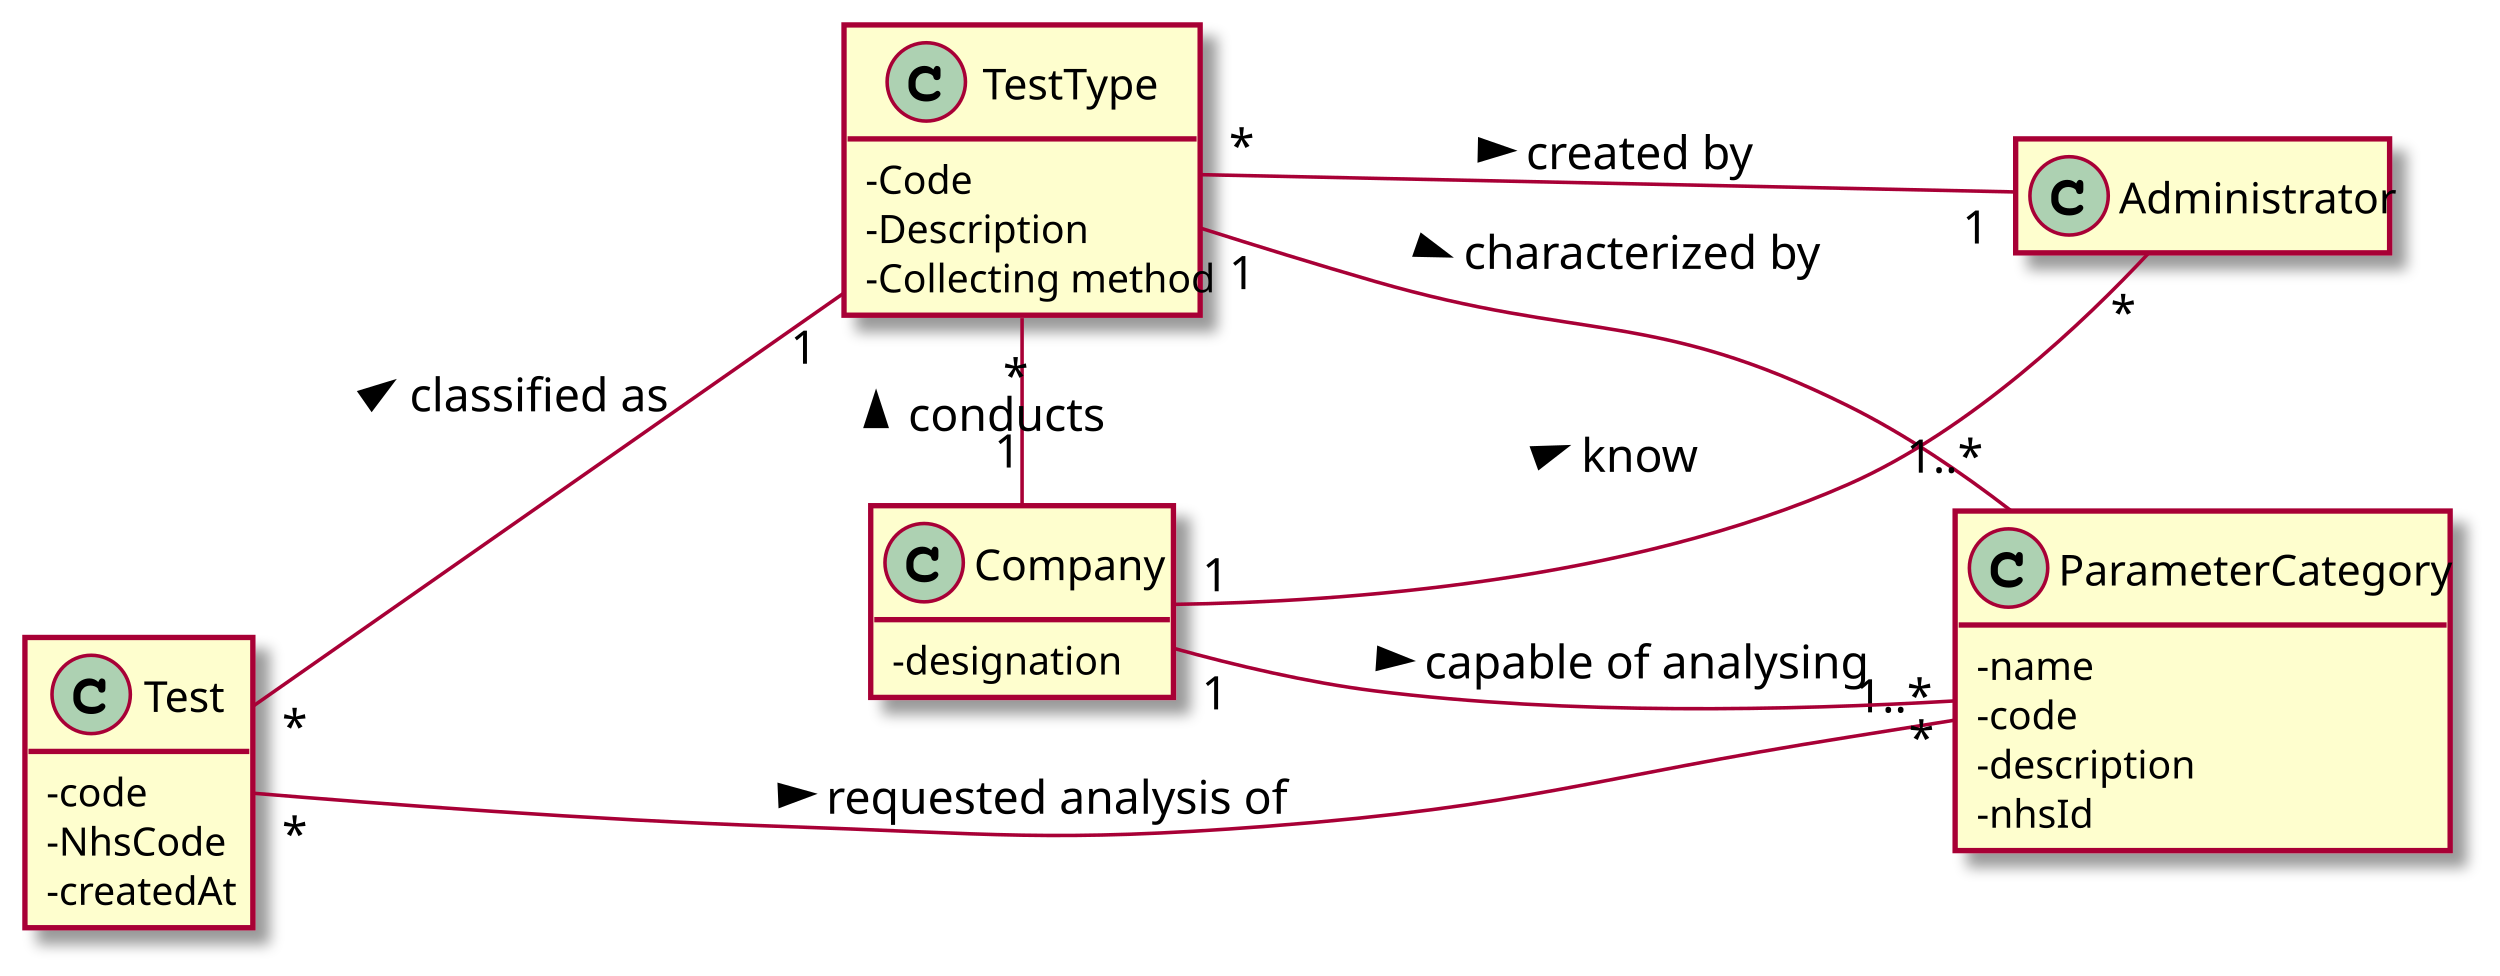
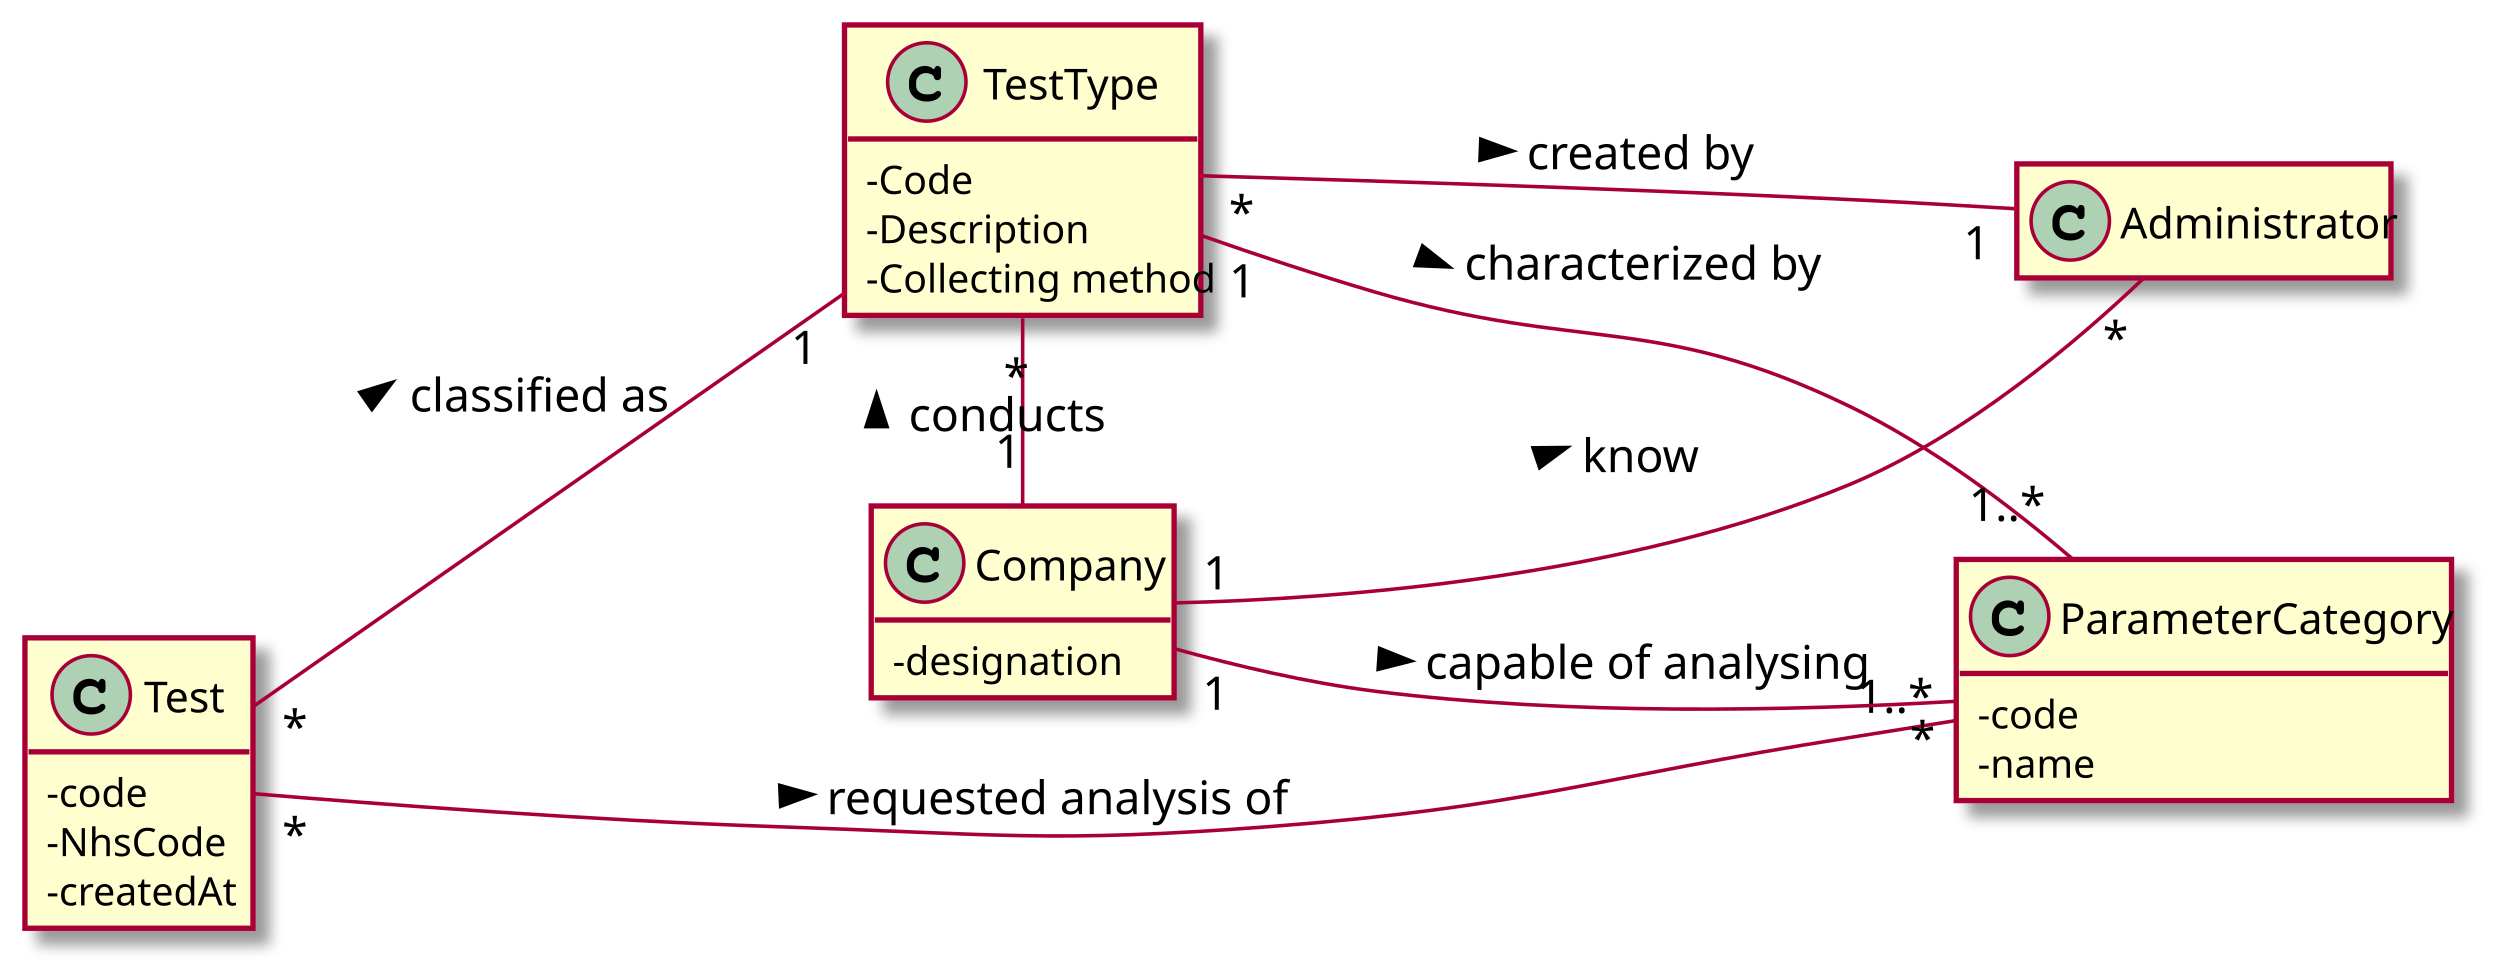
- <svg xmlns="http://www.w3.org/2000/svg" contentScriptType="application/ecmascript" contentStyleType="text/css" height="274px" preserveAspectRatio="none" style="width:702px;height:274px;" version="1.1" viewBox="0 0 702 274" width="702px" zoomAndPan="magnify">
+ <svg xmlns="http://www.w3.org/2000/svg" contentScriptType="application/ecmascript" contentStyleType="text/css" height="342.5px" preserveAspectRatio="none" style="width:877px;height:342px;" version="1.1" viewBox="0 0 877 342" width="877.5px" zoomAndPan="magnify">
  <defs>
-     <filter height="300%" id="f1njxs16tkklf2" width="300%" x="-1" y="-1">
-       <feGaussianBlur result="blurOut" stdDeviation="2.0" />
+     <filter height="300%" id="f1pz6jbjgn2qnz" width="300%" x="-1" y="-1">
+       <feGaussianBlur result="blurOut" stdDeviation="2.5" />
      <feColorMatrix in="blurOut" result="blurOut2" type="matrix" values="0 0 0 0 0 0 0 0 0 0 0 0 0 0 0 0 0 0 .4 0" />
-       <feOffset dx="4.0" dy="4.0" in="blurOut2" result="blurOut3" />
+       <feOffset dx="5.0" dy="5.0" in="blurOut2" result="blurOut3" />
      <feBlend in="SourceGraphic" in2="blurOut3" mode="normal" />
    </filter>
  </defs>
  <g>
-     <rect codeLine="7" fill="#FEFECE" filter="url(#f1njxs16tkklf2)" height="53.836" id="Company" style="stroke:#A80036;stroke-width:1.5;" width="85" x="244.5" y="142" />
-     <ellipse cx="259.5" cy="158" fill="#ADD1B2" rx="11" ry="11" style="stroke:#A80036;stroke-width:1.0;" />
-     <path d="M261.5,154.5 Q261.703,154 261.938,153.75 Q262.172,153.5 262.438,153.5 Q262.906,153.5 263.203,153.781 Q263.5,154.062 263.5,154.719 L263.5,156.281 Q263.5,156.938 263.219,157.219 Q262.938,157.5 262.5,157.5 Q262.109,157.5 261.859,157.328 Q261.609,157.156 261.5,156.703 Q261.453,156.391 261.281,156.219 Q260.969,155.891 260.406,155.703 Q259.844,155.5 259.281,155.5 Q258.578,155.5 257.984,155.781 Q257.406,156.062 256.953,156.688 Q256.5,157.312 256.5,158.172 L256.5,159.094 Q256.5,160.125 257.344,160.812 Q258.188,161.5 259.688,161.5 Q260.578,161.5 261.203,161.297 Q261.562,161.188 261.969,160.828 Q262.234,160.625 262.375,160.562 Q262.516,160.5 262.688,160.5 Q263.016,160.5 263.25,160.766 Q263.5,161.016 263.5,161.375 Q263.5,161.719 263.156,162.125 Q262.656,162.719 261.859,163.047 Q260.812,163.5 259.531,163.5 Q258.031,163.5 256.828,162.906 Q255.859,162.438 255.172,161.422 Q254.5,160.406 254.5,159.203 L254.5,158.109 Q254.5,156.859 255.094,155.766 Q255.703,154.672 256.75,154.094 Q257.812,153.5 259,153.5 Q259.719,153.5 260.344,153.75 Q260.969,154 261.5,154.5 Z " fill="#000000" />
-     <text fill="#000000" font-family="sans-serif" font-size="12" lengthAdjust="spacing" textLength="53" x="273.5" y="162.91">Company</text>
-     <line style="stroke:#A80036;stroke-width:1.5;" x1="245.5" x2="328.5" y1="174" y2="174" />
-     <text fill="#000000" font-family="sans-serif" font-size="11" lengthAdjust="spacing" textLength="59" x="250.5" y="189.419">-designation</text>
-     <rect codeLine="10" fill="#FEFECE" filter="url(#f1njxs16tkklf2)" height="95.344" id="ParameterCategory" style="stroke:#A80036;stroke-width:1.5;" width="139" x="549" y="143.5" />
-     <ellipse cx="564" cy="159.5" fill="#ADD1B2" rx="11" ry="11" style="stroke:#A80036;stroke-width:1.0;" />
-     <path d="M566,156 Q566.203,155.5 566.438,155.25 Q566.672,155 566.938,155 Q567.406,155 567.703,155.281 Q568,155.562 568,156.219 L568,157.781 Q568,158.438 567.719,158.719 Q567.438,159 567,159 Q566.609,159 566.359,158.828 Q566.109,158.656 566,158.203 Q565.953,157.891 565.781,157.719 Q565.469,157.391 564.906,157.203 Q564.344,157 563.781,157 Q563.078,157 562.484,157.281 Q561.906,157.562 561.453,158.188 Q561,158.812 561,159.672 L561,160.594 Q561,161.625 561.844,162.312 Q562.688,163 564.188,163 Q565.078,163 565.703,162.797 Q566.062,162.688 566.469,162.328 Q566.734,162.125 566.875,162.062 Q567.016,162 567.188,162 Q567.516,162 567.75,162.266 Q568,162.516 568,162.875 Q568,163.219 567.656,163.625 Q567.156,164.219 566.359,164.547 Q565.312,165 564.031,165 Q562.531,165 561.328,164.406 Q560.359,163.938 559.672,162.922 Q559,161.906 559,160.703 L559,159.609 Q559,158.359 559.594,157.266 Q560.203,156.172 561.25,155.594 Q562.312,155 563.5,155 Q564.219,155 564.844,155.25 Q565.469,155.5 566,156 Z " fill="#000000" />
-     <text fill="#000000" font-family="sans-serif" font-size="12" lengthAdjust="spacing" textLength="107" x="578" y="164.41">ParameterCategory</text>
-     <line style="stroke:#A80036;stroke-width:1.5;" x1="550" x2="687" y1="175.5" y2="175.5" />
-     <text fill="#000000" font-family="sans-serif" font-size="11" lengthAdjust="spacing" textLength="30" x="555" y="190.919">-name</text>
-     <text fill="#000000" font-family="sans-serif" font-size="11" lengthAdjust="spacing" textLength="28" x="555" y="204.755">-code</text>
-     <text fill="#000000" font-family="sans-serif" font-size="11" lengthAdjust="spacing" textLength="57" x="555" y="218.591">-description</text>
-     <text fill="#000000" font-family="sans-serif" font-size="11" lengthAdjust="spacing" textLength="30" x="555" y="232.427">-nhsId</text>
-     <rect codeLine="16" fill="#FEFECE" filter="url(#f1njxs16tkklf2)" height="81.508" id="TestType" style="stroke:#A80036;stroke-width:1.5;" width="100" x="237" y="7" />
-     <ellipse cx="260.1" cy="23" fill="#ADD1B2" rx="11" ry="11" style="stroke:#A80036;stroke-width:1.0;" />
-     <path d="M262.1,19.5 Q262.303,19 262.538,18.75 Q262.772,18.5 263.038,18.5 Q263.506,18.5 263.803,18.781 Q264.1,19.062 264.1,19.719 L264.1,21.281 Q264.1,21.938 263.819,22.219 Q263.538,22.5 263.1,22.5 Q262.709,22.5 262.459,22.328 Q262.209,22.156 262.1,21.703 Q262.053,21.391 261.881,21.219 Q261.569,20.891 261.006,20.703 Q260.444,20.5 259.881,20.5 Q259.178,20.5 258.584,20.781 Q258.006,21.062 257.553,21.688 Q257.1,22.312 257.1,23.172 L257.1,24.094 Q257.1,25.125 257.944,25.812 Q258.788,26.5 260.288,26.5 Q261.178,26.5 261.803,26.297 Q262.163,26.188 262.569,25.828 Q262.834,25.625 262.975,25.562 Q263.116,25.5 263.288,25.5 Q263.616,25.5 263.85,25.766 Q264.1,26.016 264.1,26.375 Q264.1,26.719 263.756,27.125 Q263.256,27.719 262.459,28.047 Q261.413,28.5 260.131,28.5 Q258.631,28.5 257.428,27.906 Q256.459,27.438 255.772,26.422 Q255.1,25.406 255.1,24.203 L255.1,23.109 Q255.1,21.859 255.694,20.766 Q256.303,19.672 257.35,19.094 Q258.413,18.5 259.6,18.5 Q260.319,18.5 260.944,18.75 Q261.569,19 262.1,19.5 Z " fill="#000000" />
-     <text fill="#000000" font-family="sans-serif" font-size="12" lengthAdjust="spacing" textLength="50" x="275.9" y="27.91">TestType</text>
-     <line style="stroke:#A80036;stroke-width:1.5;" x1="238" x2="336" y1="39" y2="39" />
-     <text fill="#000000" font-family="sans-serif" font-size="11" lengthAdjust="spacing" textLength="29" x="243" y="54.419">-Code</text>
-     <text fill="#000000" font-family="sans-serif" font-size="11" lengthAdjust="spacing" textLength="58" x="243" y="68.255">-Description</text>
-     <text fill="#000000" font-family="sans-serif" font-size="11" lengthAdjust="spacing" textLength="88" x="243" y="82.091">-Collecting method</text>
-     <rect codeLine="21" fill="#FEFECE" filter="url(#f1njxs16tkklf2)" height="81.508" id="Test" style="stroke:#A80036;stroke-width:1.5;" width="64" x="7" y="179" />
-     <ellipse cx="25.6" cy="195" fill="#ADD1B2" rx="11" ry="11" style="stroke:#A80036;stroke-width:1.0;" />
-     <path d="M27.6,191.5 Q27.803,191 28.038,190.75 Q28.272,190.5 28.538,190.5 Q29.006,190.5 29.303,190.781 Q29.6,191.062 29.6,191.719 L29.6,193.281 Q29.6,193.938 29.319,194.219 Q29.038,194.5 28.6,194.5 Q28.209,194.5 27.959,194.328 Q27.709,194.156 27.6,193.703 Q27.553,193.391 27.381,193.219 Q27.069,192.891 26.506,192.703 Q25.944,192.5 25.381,192.5 Q24.678,192.5 24.084,192.781 Q23.506,193.062 23.053,193.688 Q22.6,194.312 22.6,195.172 L22.6,196.094 Q22.6,197.125 23.444,197.812 Q24.288,198.5 25.788,198.5 Q26.678,198.5 27.303,198.297 Q27.663,198.188 28.069,197.828 Q28.334,197.625 28.475,197.562 Q28.616,197.5 28.788,197.5 Q29.116,197.5 29.35,197.766 Q29.6,198.016 29.6,198.375 Q29.6,198.719 29.256,199.125 Q28.756,199.719 27.959,200.047 Q26.913,200.5 25.631,200.5 Q24.131,200.5 22.928,199.906 Q21.959,199.438 21.272,198.422 Q20.6,197.406 20.6,196.203 L20.6,195.109 Q20.6,193.859 21.194,192.766 Q21.803,191.672 22.85,191.094 Q23.913,190.5 25.1,190.5 Q25.819,190.5 26.444,190.75 Q27.069,191 27.6,191.5 Z " fill="#000000" />
-     <text fill="#000000" font-family="sans-serif" font-size="12" lengthAdjust="spacing" textLength="24" x="40.4" y="199.91">Test</text>
-     <line style="stroke:#A80036;stroke-width:1.5;" x1="8" x2="70" y1="211" y2="211" />
-     <text fill="#000000" font-family="sans-serif" font-size="11" lengthAdjust="spacing" textLength="28" x="13" y="226.419">-code</text>
-     <text fill="#000000" font-family="sans-serif" font-size="11" lengthAdjust="spacing" textLength="48" x="13" y="240.255">-NhsCode</text>
-     <text fill="#000000" font-family="sans-serif" font-size="11" lengthAdjust="spacing" textLength="52" x="13" y="254.091">-createdAt</text>
-     <rect fill="#FEFECE" filter="url(#f1njxs16tkklf2)" height="32" id="Administrator" style="stroke:#A80036;stroke-width:1.5;" width="105" x="566" y="39" />
-     <ellipse cx="581" cy="55" fill="#ADD1B2" rx="11" ry="11" style="stroke:#A80036;stroke-width:1.0;" />
-     <path d="M583,51.5 Q583.203,51 583.438,50.75 Q583.672,50.5 583.938,50.5 Q584.406,50.5 584.703,50.781 Q585,51.062 585,51.719 L585,53.281 Q585,53.938 584.719,54.219 Q584.438,54.5 584,54.5 Q583.609,54.5 583.359,54.328 Q583.109,54.156 583,53.703 Q582.953,53.391 582.781,53.219 Q582.469,52.891 581.906,52.703 Q581.344,52.5 580.781,52.5 Q580.078,52.5 579.484,52.781 Q578.906,53.062 578.453,53.688 Q578,54.312 578,55.172 L578,56.094 Q578,57.125 578.844,57.812 Q579.688,58.5 581.188,58.5 Q582.078,58.5 582.703,58.297 Q583.062,58.188 583.469,57.828 Q583.734,57.625 583.875,57.562 Q584.016,57.5 584.188,57.5 Q584.516,57.5 584.75,57.766 Q585,58.016 585,58.375 Q585,58.719 584.656,59.125 Q584.156,59.719 583.359,60.047 Q582.312,60.5 581.031,60.5 Q579.531,60.5 578.328,59.906 Q577.359,59.438 576.672,58.422 Q576,57.406 576,56.203 L576,55.109 Q576,53.859 576.594,52.766 Q577.203,51.672 578.25,51.094 Q579.312,50.5 580.5,50.5 Q581.219,50.5 581.844,50.75 Q582.469,51 583,51.5 Z " fill="#000000" />
-     <text fill="#000000" font-family="sans-serif" font-size="12" lengthAdjust="spacing" textLength="73" x="595" y="59.91">Administrator</text>
-     <path codeLine="32" d="M287,141.85 C287,126.38 287,106.68 287,89.33 " fill="none" id="Company-TestType" style="stroke:#A80036;stroke-width:1.0;" />
-     <polygon fill="#000000" points="246,110.676,243.061,119.721,248.939,119.721,246,110.676" style="stroke:#000000;stroke-width:1.0;" />
-     <text fill="#000000" font-family="sans-serif" font-size="13" lengthAdjust="spacing" textLength="53" x="255" y="120.995">conducts</text>
-     <text fill="#000000" font-family="sans-serif" font-size="13" lengthAdjust="spacing" textLength="7" x="279.191" y="131.276">1</text>
-     <text fill="#000000" font-family="sans-serif" font-size="13" lengthAdjust="spacing" textLength="5" x="281.633" y="110.132">*</text>
-     <path codeLine="30" d="M71.16,198.22 C112.92,169.02 187.49,116.88 236.86,82.36 " fill="none" id="Test-TestType" style="stroke:#A80036;stroke-width:1.0;" />
-     <polygon fill="#000000" points="110.098,107.311,101.001,110.085,104.369,114.902,110.098,107.311" style="stroke:#000000;stroke-width:1.0;" />
-     <text fill="#000000" font-family="sans-serif" font-size="13" lengthAdjust="spacing" textLength="72" x="115" y="115.495">classified as</text>
-     <text fill="#000000" font-family="sans-serif" font-size="13" lengthAdjust="spacing" textLength="5" x="79.175" y="208.626">*</text>
-     <text fill="#000000" font-family="sans-serif" font-size="13" lengthAdjust="spacing" textLength="7" x="221.982" y="102.139">1</text>
-     <path codeLine="31" d="M71.16,222.74 C106.67,225.71 166.46,230.26 218,232 C279.3,234.06 294.84,236.66 356,232 C429.08,226.43 446.61,218.43 519,207 C528.67,205.47 538.87,203.84 548.89,202.22 " fill="none" id="Test-ParameterCategory" style="stroke:#A80036;stroke-width:1.0;" />
-     <polygon fill="#000000" points="227.995,222.961,218.833,220.413,219.085,226.286,227.995,222.961" style="stroke:#000000;stroke-width:1.0;" />
-     <text fill="#000000" font-family="sans-serif" font-size="13" lengthAdjust="spacing" textLength="123" x="232" y="228.495">requested analysis of</text>
-     <text fill="#000000" font-family="sans-serif" font-size="13" lengthAdjust="spacing" textLength="5" x="79.175" y="238.816">*</text>
-     <text fill="#000000" font-family="sans-serif" font-size="13" lengthAdjust="spacing" textLength="20" x="521.053" y="200.032">1..*</text>
-     <path codeLine="33" d="M329.52,182.04 C346.8,186.82 367.18,191.64 386,194 C440.44,200.83 502.64,199.53 548.85,196.82 " fill="none" id="Company-ParameterCategory" style="stroke:#A80036;stroke-width:1.0;" />
-     <polygon fill="#000000" points="395.989,185.512,387.162,181.971,386.767,187.836,395.989,185.512" style="stroke:#000000;stroke-width:1.0;" />
-     <text fill="#000000" font-family="sans-serif" font-size="13" lengthAdjust="spacing" textLength="118" x="400" y="190.495">capable of analysing</text>
-     <text fill="#000000" font-family="sans-serif" font-size="13" lengthAdjust="spacing" textLength="7" x="337.43" y="199.196">1</text>
-     <text fill="#000000" font-family="sans-serif" font-size="13" lengthAdjust="spacing" textLength="5" x="535.959" y="211.827">*</text>
-     <path codeLine="34" d="M329.9,169.7 C377.65,169.01 457.09,163.28 519,136 C553.44,120.82 585.58,90.08 603.28,71.14 " fill="none" id="Company-Administrator" style="stroke:#A80036;stroke-width:1.0;" />
-     <polygon fill="#000000" points="439.704,125.48,430.198,125.783,432.191,131.312,439.704,125.48" style="stroke:#000000;stroke-width:1.0;" />
-     <text fill="#000000" font-family="sans-serif" font-size="13" lengthAdjust="spacing" textLength="30" x="444" y="132.495">know</text>
-     <text fill="#000000" font-family="sans-serif" font-size="13" lengthAdjust="spacing" textLength="7" x="337.585" y="166.029">1</text>
-     <text fill="#000000" font-family="sans-serif" font-size="13" lengthAdjust="spacing" textLength="5" x="592.632" y="92.386">*</text>
-     <path codeLine="35" d="M337.21,64.09 C352.77,69.03 370.06,74.38 386,79 C444.71,96 464.24,86.84 519,114 C534.85,121.86 550.59,132.52 564.68,143.4 " fill="none" id="TestType-ParameterCategory" style="stroke:#A80036;stroke-width:1.0;" />
-     <polygon fill="#000000" points="406.721,71.822,399.148,66.069,397.213,71.619,406.721,71.822" style="stroke:#000000;stroke-width:1.0;" />
-     <text fill="#000000" font-family="sans-serif" font-size="13" lengthAdjust="spacing" textLength="96" x="411" y="75.495">characterized by</text>
-     <text fill="#000000" font-family="sans-serif" font-size="13" lengthAdjust="spacing" textLength="7" x="345.099" y="81.185">1</text>
-     <text fill="#000000" font-family="sans-serif" font-size="13" lengthAdjust="spacing" textLength="20" x="535.306" y="132.729">1..*</text>
-     <path codeLine="36" d="M337.33,49.05 C398.82,50.35 503.41,52.58 565.93,53.9 " fill="none" id="TestType-Administrator" style="stroke:#A80036;stroke-width:1.0;" />
-     <polygon fill="#000000" points="424.499,42.282,415.518,39.152,415.394,45.028,424.499,42.282" style="stroke:#000000;stroke-width:1.0;" />
-     <text fill="#000000" font-family="sans-serif" font-size="13" lengthAdjust="spacing" textLength="61" x="428.5" y="47.495">created by</text>
-     <text fill="#000000" font-family="sans-serif" font-size="13" lengthAdjust="spacing" textLength="5" x="345.089" y="45.586">*</text>
-     <text fill="#000000" font-family="sans-serif" font-size="13" lengthAdjust="spacing" textLength="7" x="551.045" y="68.39">1</text>
+     <rect codeLine="7" fill="#FEFECE" filter="url(#f1pz6jbjgn2qnz)" height="67.295" id="Company" style="stroke:#A80036;stroke-width:1.875;" width="106.25" x="305.625" y="177.5" />
+     <ellipse cx="324.375" cy="197.5" fill="#ADD1B2" rx="13.75" ry="13.75" style="stroke:#A80036;stroke-width:1.25;" />
+     <path d="M326.875,193.125 Q327.129,192.5 327.422,192.188 Q327.715,191.875 328.047,191.875 Q328.633,191.875 329.004,192.227 Q329.375,192.578 329.375,193.398 L329.375,195.352 Q329.375,196.172 329.023,196.523 Q328.672,196.875 328.125,196.875 Q327.637,196.875 327.324,196.66 Q327.012,196.445 326.875,195.879 Q326.816,195.488 326.602,195.273 Q326.211,194.863 325.508,194.629 Q324.805,194.375 324.102,194.375 Q323.223,194.375 322.481,194.727 Q321.758,195.078 321.191,195.859 Q320.625,196.641 320.625,197.715 L320.625,198.867 Q320.625,200.156 321.68,201.016 Q322.734,201.875 324.609,201.875 Q325.723,201.875 326.504,201.621 Q326.953,201.484 327.461,201.035 Q327.793,200.781 327.969,200.703 Q328.144,200.625 328.359,200.625 Q328.769,200.625 329.062,200.957 Q329.375,201.269 329.375,201.719 Q329.375,202.148 328.945,202.656 Q328.32,203.398 327.324,203.809 Q326.016,204.375 324.414,204.375 Q322.539,204.375 321.035,203.633 Q319.824,203.047 318.965,201.777 Q318.125,200.508 318.125,199.004 L318.125,197.637 Q318.125,196.074 318.867,194.707 Q319.629,193.34 320.938,192.617 Q322.266,191.875 323.75,191.875 Q324.648,191.875 325.43,192.188 Q326.211,192.5 326.875,193.125 Z " fill="#000000" />
+     <text fill="#000000" font-family="sans-serif" font-size="15" lengthAdjust="spacing" textLength="66.25" x="341.875" y="203.638">Company</text>
+     <line style="stroke:#A80036;stroke-width:1.875;" x1="306.875" x2="410.625" y1="217.5" y2="217.5" />
+     <text fill="#000000" font-family="sans-serif" font-size="13.75" lengthAdjust="spacing" textLength="73.75" x="313.125" y="236.774">-designation</text>
+     <rect codeLine="10" fill="#FEFECE" filter="url(#f1pz6jbjgn2qnz)" height="84.59" id="ParameterCategory" style="stroke:#A80036;stroke-width:1.875;" width="173.75" x="686.25" y="196.25" />
+     <ellipse cx="705" cy="216.25" fill="#ADD1B2" rx="13.75" ry="13.75" style="stroke:#A80036;stroke-width:1.25;" />
+     <path d="M707.5,211.875 Q707.754,211.25 708.047,210.938 Q708.34,210.625 708.672,210.625 Q709.258,210.625 709.629,210.977 Q710,211.328 710,212.148 L710,214.102 Q710,214.922 709.648,215.273 Q709.297,215.625 708.75,215.625 Q708.262,215.625 707.949,215.41 Q707.637,215.195 707.5,214.629 Q707.441,214.238 707.227,214.023 Q706.836,213.613 706.133,213.379 Q705.43,213.125 704.727,213.125 Q703.848,213.125 703.106,213.477 Q702.383,213.828 701.816,214.609 Q701.25,215.391 701.25,216.465 L701.25,217.617 Q701.25,218.906 702.305,219.766 Q703.359,220.625 705.234,220.625 Q706.348,220.625 707.129,220.371 Q707.578,220.234 708.086,219.785 Q708.418,219.531 708.594,219.453 Q708.769,219.375 708.984,219.375 Q709.394,219.375 709.688,219.707 Q710,220.019 710,220.469 Q710,220.898 709.57,221.406 Q708.945,222.148 707.949,222.559 Q706.641,223.125 705.039,223.125 Q703.164,223.125 701.66,222.383 Q700.449,221.797 699.59,220.527 Q698.75,219.258 698.75,217.754 L698.75,216.387 Q698.75,214.824 699.492,213.457 Q700.254,212.09 701.562,211.367 Q702.891,210.625 704.375,210.625 Q705.273,210.625 706.055,210.938 Q706.836,211.25 707.5,211.875 Z " fill="#000000" />
+     <text fill="#000000" font-family="sans-serif" font-size="15" lengthAdjust="spacing" textLength="133.75" x="722.5" y="222.388">ParameterCategory</text>
+     <line style="stroke:#A80036;stroke-width:1.875;" x1="687.5" x2="858.75" y1="236.25" y2="236.25" />
+     <text fill="#000000" font-family="sans-serif" font-size="13.75" lengthAdjust="spacing" textLength="35" x="693.75" y="255.524">-code</text>
+     <text fill="#000000" font-family="sans-serif" font-size="13.75" lengthAdjust="spacing" textLength="37.5" x="693.75" y="272.819">-name</text>
+     <rect codeLine="14" fill="#FEFECE" filter="url(#f1pz6jbjgn2qnz)" height="101.885" id="TestType" style="stroke:#A80036;stroke-width:1.875;" width="125" x="296.25" y="8.75" />
+     <ellipse cx="325.125" cy="28.75" fill="#ADD1B2" rx="13.75" ry="13.75" style="stroke:#A80036;stroke-width:1.25;" />
+     <path d="M327.625,24.375 Q327.879,23.75 328.172,23.438 Q328.465,23.125 328.797,23.125 Q329.383,23.125 329.754,23.477 Q330.125,23.828 330.125,24.648 L330.125,26.602 Q330.125,27.422 329.773,27.773 Q329.422,28.125 328.875,28.125 Q328.387,28.125 328.074,27.91 Q327.762,27.695 327.625,27.129 Q327.566,26.738 327.352,26.523 Q326.961,26.113 326.258,25.879 Q325.555,25.625 324.852,25.625 Q323.973,25.625 323.231,25.977 Q322.508,26.328 321.941,27.109 Q321.375,27.891 321.375,28.965 L321.375,30.117 Q321.375,31.406 322.43,32.266 Q323.484,33.125 325.359,33.125 Q326.473,33.125 327.254,32.871 Q327.703,32.734 328.211,32.285 Q328.543,32.031 328.719,31.953 Q328.894,31.875 329.109,31.875 Q329.519,31.875 329.812,32.207 Q330.125,32.52 330.125,32.969 Q330.125,33.398 329.695,33.906 Q329.07,34.648 328.074,35.059 Q326.766,35.625 325.164,35.625 Q323.289,35.625 321.785,34.883 Q320.574,34.297 319.715,33.027 Q318.875,31.758 318.875,30.254 L318.875,28.887 Q318.875,27.324 319.617,25.957 Q320.379,24.59 321.688,23.867 Q323.016,23.125 324.5,23.125 Q325.398,23.125 326.18,23.438 Q326.961,23.75 327.625,24.375 Z " fill="#000000" />
+     <text fill="#000000" font-family="sans-serif" font-size="15" lengthAdjust="spacing" textLength="62.5" x="344.875" y="34.888">TestType</text>
+     <line style="stroke:#A80036;stroke-width:1.875;" x1="297.5" x2="420" y1="48.75" y2="48.75" />
+     <text fill="#000000" font-family="sans-serif" font-size="13.75" lengthAdjust="spacing" textLength="36.25" x="303.75" y="68.024">-Code</text>
+     <text fill="#000000" font-family="sans-serif" font-size="13.75" lengthAdjust="spacing" textLength="72.5" x="303.75" y="85.319">-Description</text>
+     <text fill="#000000" font-family="sans-serif" font-size="13.75" lengthAdjust="spacing" textLength="110" x="303.75" y="102.614">-Collecting method</text>
+     <rect codeLine="19" fill="#FEFECE" filter="url(#f1pz6jbjgn2qnz)" height="101.885" id="Test" style="stroke:#A80036;stroke-width:1.875;" width="80" x="8.75" y="223.75" />
+     <ellipse cx="32" cy="243.75" fill="#ADD1B2" rx="13.75" ry="13.75" style="stroke:#A80036;stroke-width:1.25;" />
+     <path d="M34.5,239.375 Q34.754,238.75 35.047,238.438 Q35.34,238.125 35.672,238.125 Q36.258,238.125 36.629,238.477 Q37,238.828 37,239.648 L37,241.602 Q37,242.422 36.648,242.773 Q36.297,243.125 35.75,243.125 Q35.262,243.125 34.949,242.91 Q34.637,242.695 34.5,242.129 Q34.441,241.738 34.227,241.523 Q33.836,241.113 33.133,240.879 Q32.43,240.625 31.727,240.625 Q30.848,240.625 30.105,240.977 Q29.383,241.328 28.816,242.109 Q28.25,242.891 28.25,243.965 L28.25,245.117 Q28.25,246.406 29.305,247.266 Q30.359,248.125 32.234,248.125 Q33.348,248.125 34.129,247.871 Q34.578,247.734 35.086,247.285 Q35.418,247.031 35.594,246.953 Q35.77,246.875 35.984,246.875 Q36.395,246.875 36.688,247.207 Q37,247.519 37,247.969 Q37,248.398 36.57,248.906 Q35.945,249.648 34.949,250.059 Q33.641,250.625 32.039,250.625 Q30.164,250.625 28.66,249.883 Q27.449,249.297 26.59,248.027 Q25.75,246.758 25.75,245.254 L25.75,243.887 Q25.75,242.324 26.492,240.957 Q27.254,239.59 28.562,238.867 Q29.891,238.125 31.375,238.125 Q32.273,238.125 33.055,238.438 Q33.836,238.75 34.5,239.375 Z " fill="#000000" />
+     <text fill="#000000" font-family="sans-serif" font-size="15" lengthAdjust="spacing" textLength="30" x="50.5" y="249.888">Test</text>
+     <line style="stroke:#A80036;stroke-width:1.875;" x1="10" x2="87.5" y1="263.75" y2="263.75" />
+     <text fill="#000000" font-family="sans-serif" font-size="13.75" lengthAdjust="spacing" textLength="35" x="16.25" y="283.024">-code</text>
+     <text fill="#000000" font-family="sans-serif" font-size="13.75" lengthAdjust="spacing" textLength="60" x="16.25" y="300.319">-NhsCode</text>
+     <text fill="#000000" font-family="sans-serif" font-size="13.75" lengthAdjust="spacing" textLength="65" x="16.25" y="317.613">-createdAt</text>
+     <rect fill="#FEFECE" filter="url(#f1pz6jbjgn2qnz)" height="40" id="Administrator" style="stroke:#A80036;stroke-width:1.875;" width="131.25" x="707.5" y="57.5" />
+     <ellipse cx="726.25" cy="77.5" fill="#ADD1B2" rx="13.75" ry="13.75" style="stroke:#A80036;stroke-width:1.25;" />
+     <path d="M728.75,73.125 Q729.004,72.5 729.297,72.188 Q729.59,71.875 729.922,71.875 Q730.508,71.875 730.879,72.227 Q731.25,72.578 731.25,73.398 L731.25,75.352 Q731.25,76.172 730.898,76.523 Q730.547,76.875 730,76.875 Q729.512,76.875 729.199,76.66 Q728.887,76.445 728.75,75.879 Q728.691,75.488 728.477,75.273 Q728.086,74.863 727.383,74.629 Q726.68,74.375 725.977,74.375 Q725.098,74.375 724.356,74.727 Q723.633,75.078 723.066,75.859 Q722.5,76.641 722.5,77.715 L722.5,78.867 Q722.5,80.156 723.555,81.016 Q724.609,81.875 726.484,81.875 Q727.598,81.875 728.379,81.621 Q728.828,81.484 729.336,81.035 Q729.668,80.781 729.844,80.703 Q730.019,80.625 730.234,80.625 Q730.644,80.625 730.938,80.957 Q731.25,81.269 731.25,81.719 Q731.25,82.148 730.82,82.656 Q730.195,83.398 729.199,83.809 Q727.891,84.375 726.289,84.375 Q724.414,84.375 722.91,83.633 Q721.699,83.047 720.84,81.777 Q720,80.508 720,79.004 L720,77.637 Q720,76.074 720.742,74.707 Q721.504,73.34 722.812,72.617 Q724.141,71.875 725.625,71.875 Q726.523,71.875 727.305,72.188 Q728.086,72.5 728.75,73.125 Z " fill="#000000" />
+     <text fill="#000000" font-family="sans-serif" font-size="15" lengthAdjust="spacing" textLength="91.25" x="743.75" y="83.638">Administrator</text>
+     <path codeLine="29" d="M358.75,177.312 C358.75,157.975 358.75,133.35 358.75,111.662 " fill="none" id="Company-TestType" style="stroke:#A80036;stroke-width:1.25;" />
+     <polygon fill="#000000" points="307.5,138.345,303.826,149.651,311.174,149.651,307.5,138.345" style="stroke:#000000;stroke-width:1.25;" />
+     <text fill="#000000" font-family="sans-serif" font-size="16.25" lengthAdjust="spacing" textLength="66.25" x="318.75" y="151.244">conducts</text>
+     <text fill="#000000" font-family="sans-serif" font-size="16.25" lengthAdjust="spacing" textLength="8.75" x="348.988" y="164.095">1</text>
+     <text fill="#000000" font-family="sans-serif" font-size="16.25" lengthAdjust="spacing" textLength="6.25" x="352.041" y="137.666">*</text>
+     <path codeLine="27" d="M88.95,247.775 C141.15,211.275 234.363,146.1 296.075,102.95 " fill="none" id="Test-TestType" style="stroke:#A80036;stroke-width:1.25;" />
+     <polygon fill="#000000" points="137.622,134.138,126.251,137.607,130.461,143.628,137.622,134.138" style="stroke:#000000;stroke-width:1.25;" />
+     <text fill="#000000" font-family="sans-serif" font-size="16.25" lengthAdjust="spacing" textLength="90" x="143.75" y="144.369">classified as</text>
+     <text fill="#000000" font-family="sans-serif" font-size="16.25" lengthAdjust="spacing" textLength="6.25" x="98.969" y="260.783">*</text>
+     <text fill="#000000" font-family="sans-serif" font-size="16.25" lengthAdjust="spacing" textLength="8.75" x="277.477" y="127.673">1</text>
+     <path codeLine="28" d="M88.95,278.425 C133.338,282.137 208.075,287.825 272.5,290 C349.125,292.575 368.55,295.825 445,290 C536.35,283.038 558.263,273.038 648.75,258.75 C660.837,256.837 673.587,254.8 686.112,252.775 " fill="none" id="Test-ParameterCategory" style="stroke:#A80036;stroke-width:1.25;" />
+     <polygon fill="#000000" points="284.994,278.702,273.541,275.516,273.856,282.857,284.994,278.702" style="stroke:#000000;stroke-width:1.25;" />
+     <text fill="#000000" font-family="sans-serif" font-size="16.25" lengthAdjust="spacing" textLength="153.75" x="290" y="285.619">requested analysis of</text>
+     <text fill="#000000" font-family="sans-serif" font-size="16.25" lengthAdjust="spacing" textLength="6.25" x="98.969" y="298.52">*</text>
+     <text fill="#000000" font-family="sans-serif" font-size="16.25" lengthAdjust="spacing" textLength="25" x="651.317" y="250.082">1..*</text>
+     <path codeLine="30" d="M411.9,227.55 C433.5,233.525 458.975,239.55 482.5,242.5 C550.55,251.037 628.3,249.412 686.062,246.025 " fill="none" id="Company-ParameterCategory" style="stroke:#A80036;stroke-width:1.25;" />
+     <polygon fill="#000000" points="494.986,231.89,483.952,227.464,483.458,234.795,494.986,231.89" style="stroke:#000000;stroke-width:1.25;" />
+     <text fill="#000000" font-family="sans-serif" font-size="16.25" lengthAdjust="spacing" textLength="147.5" x="500" y="238.119">capable of analysing</text>
+     <text fill="#000000" font-family="sans-serif" font-size="16.25" lengthAdjust="spacing" textLength="8.75" x="421.787" y="248.995">1</text>
+     <text fill="#000000" font-family="sans-serif" font-size="16.25" lengthAdjust="spacing" textLength="6.25" x="669.948" y="264.83">*</text>
+     <path codeLine="31" d="M412.113,211.5 C471.55,210.075 570.638,202.4 648.75,170 C689.5,153.1 728.875,119.562 751.712,97.85 " fill="none" id="Company-Administrator" style="stroke:#A80036;stroke-width:1.25;" />
+     <polygon fill="#000000" points="549.677,156.986,537.789,157.091,540.121,164.058,549.677,156.986" style="stroke:#000000;stroke-width:1.25;" />
+     <text fill="#000000" font-family="sans-serif" font-size="16.25" lengthAdjust="spacing" textLength="37.5" x="555" y="165.619">know</text>
+     <text fill="#000000" font-family="sans-serif" font-size="16.25" lengthAdjust="spacing" textLength="8.75" x="422.036" y="206.749">1</text>
+     <text fill="#000000" font-family="sans-serif" font-size="16.25" lengthAdjust="spacing" textLength="6.25" x="737.641" y="124.463">*</text>
+     <path codeLine="32" d="M421.312,82.588 C440.75,89.4 462.413,96.612 482.5,102.5 C555.425,123.875 580.312,109.463 648.75,142.5 C677.087,156.188 705.025,177.225 727.112,196.15 " fill="none" id="TestType-ParameterCategory" style="stroke:#A80036;stroke-width:1.25;" />
+     <polygon fill="#000000" points="508.359,93.645,499.039,86.266,496.481,93.153,508.359,93.645" style="stroke:#000000;stroke-width:1.25;" />
+     <text fill="#000000" font-family="sans-serif" font-size="16.25" lengthAdjust="spacing" textLength="120" x="513.75" y="98.119">characterized by</text>
+     <text fill="#000000" font-family="sans-serif" font-size="16.25" lengthAdjust="spacing" textLength="8.75" x="431.144" y="104.32">1</text>
+     <text fill="#000000" font-family="sans-serif" font-size="16.25" lengthAdjust="spacing" textLength="25" x="690.593" y="182.747">1..*</text>
+     <path codeLine="33" d="M421.413,61.663 C479.887,63.35 570.337,66.25 648.75,70 C667.788,70.912 688.475,72.088 707.35,73.25 " fill="none" id="TestType-Administrator" style="stroke:#A80036;stroke-width:1.25;" />
+     <polygon fill="#000000" points="530.62,52.973,519.471,48.844,519.174,56.186,530.62,52.973" style="stroke:#000000;stroke-width:1.25;" />
+     <text fill="#000000" font-family="sans-serif" font-size="16.25" lengthAdjust="spacing" textLength="76.25" x="535.625" y="59.369">created by</text>
+     <text fill="#000000" font-family="sans-serif" font-size="16.25" lengthAdjust="spacing" textLength="6.25" x="431.075" y="80.322">*</text>
+     <text fill="#000000" font-family="sans-serif" font-size="16.25" lengthAdjust="spacing" textLength="8.75" x="688.735" y="90.958">1</text>
  </g>
</svg>
